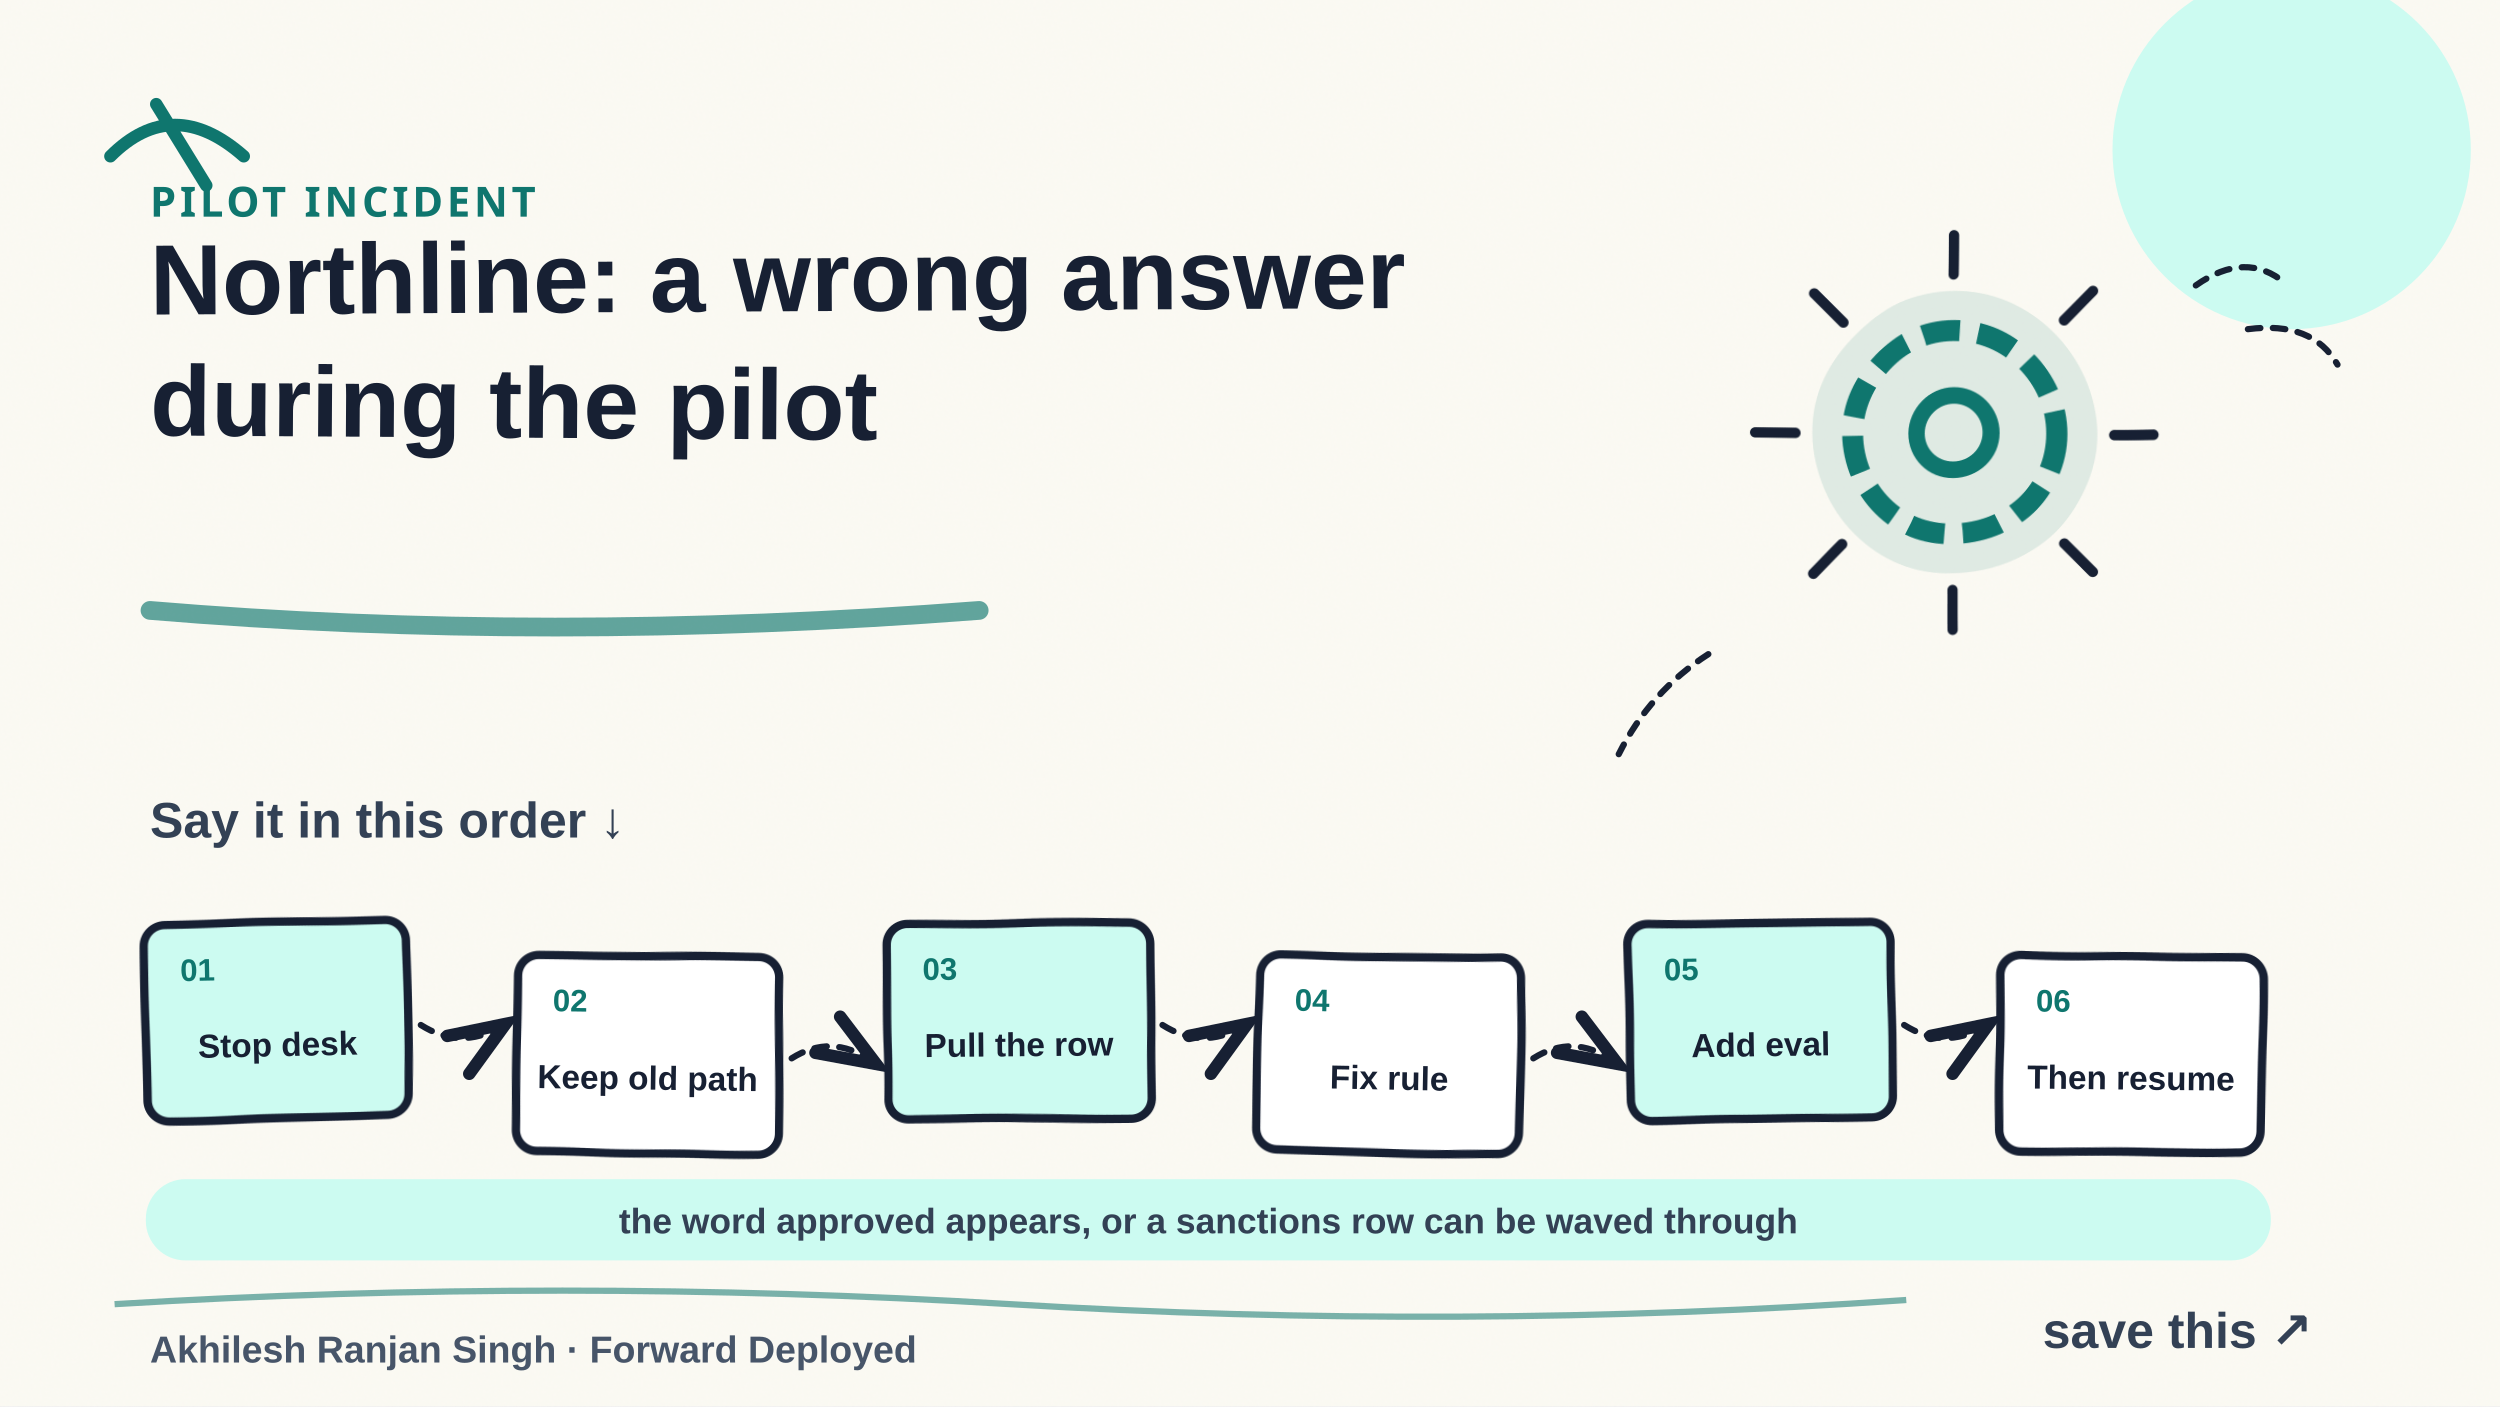
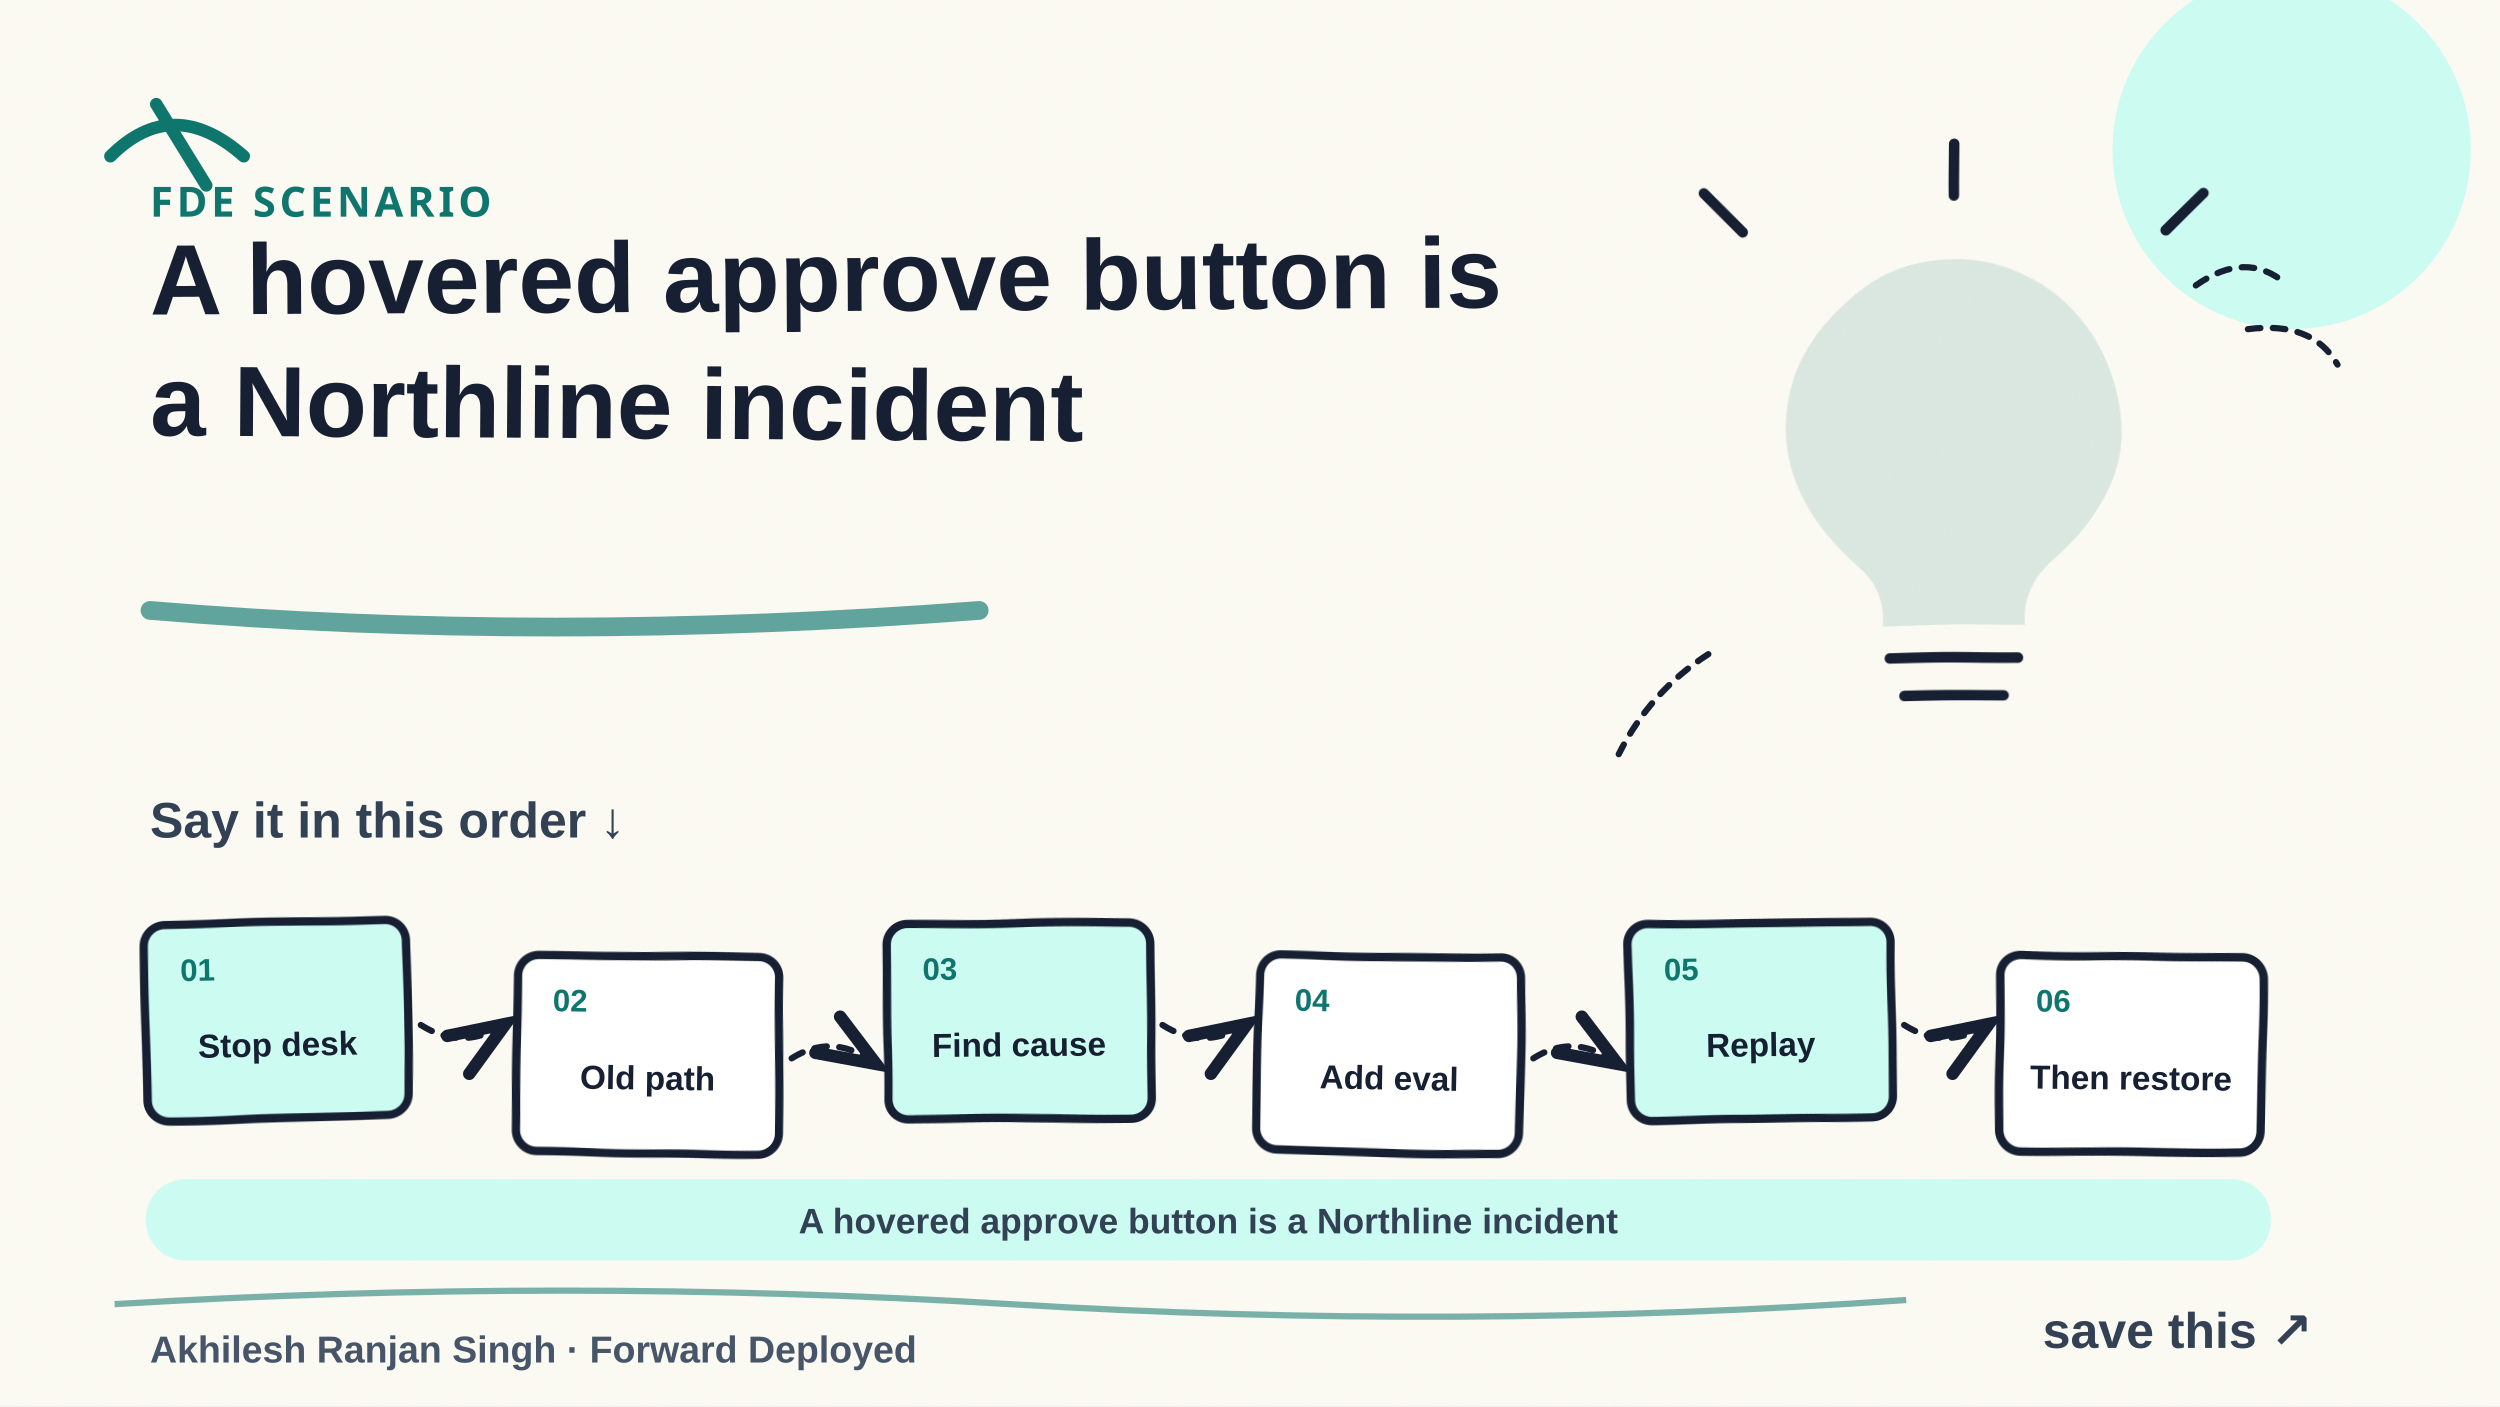
<svg xmlns="http://www.w3.org/2000/svg" width="1200" height="675" viewBox="0 0 1200 675">
  <defs>
    <filter id="paper">
      <feTurbulence type="fractalNoise" baseFrequency=".7" numOctaves="3" seed="8" />
      <feBlend in="SourceGraphic" mode="multiply" />
    </filter>
    <filter id="wobble">
      <feTurbulence type="fractalNoise" baseFrequency=".012" numOctaves="2" seed="4" result="warp" />
      <feDisplacementMap in="SourceGraphic" in2="warp" scale="3" />
    </filter>
    <marker id="arrow" markerWidth="12" markerHeight="12" refX="9" refY="4" orient="auto">
      <path d="M1 1L10 4 1 8" fill="none" stroke="#172033" stroke-width="2" stroke-linecap="round" />
    </marker>
    <style>.ink{fill:none;stroke:#172033;stroke-width:7;stroke-linecap:round;stroke-linejoin:round}.thin{stroke-width:5}.eyebrow{font-family:"Comic Sans MS","Chalkboard SE",sans-serif;font-size:20px;font-weight:700;fill:#0f766e;letter-spacing:1.8px}.title{font-family:"Arial Rounded MT Bold","Trebuchet MS",Arial,sans-serif;font-size:48px;font-weight:900;fill:#172033}.note{font-family:"Comic Sans MS","Chalkboard SE",Arial,sans-serif;font-size:24px;font-weight:700;fill:#334155}.detail{font-family:"Comic Sans MS","Chalkboard SE",Arial,sans-serif;font-size:17px;font-weight:700;fill:#334155}.card{stroke:#172033;stroke-width:4;filter:url(#wobble)}.step{font-family:"Comic Sans MS",Arial,sans-serif;font-size:15px;font-weight:700;fill:#0f766e}.cardText{font-family:"Arial Rounded MT Bold","Trebuchet MS",Arial,sans-serif;font-size:16px;font-weight:800;fill:#172033}.scribble{fill:none;stroke:#172033;stroke-width:3;stroke-linecap:round;stroke-dasharray:6 6}.footer{font-family:"Comic Sans MS","Chalkboard SE",Arial,sans-serif;font-size:18px;font-weight:700;fill:#475569}</style>
  </defs>
  <rect width="1200" height="675" fill="#fffdf6" />
  <g opacity=".03" filter="url(#paper)">
    <rect width="1200" height="675" fill="#64748b" />
  </g>
  <circle cx="1100" cy="72" r="86" fill="#ccfbf1" />
  <path d="M53 75q30-30 64 0m-42-25 24 39" fill="none" stroke="#0f766e" stroke-width="6" stroke-linecap="round" />
-   <text x="72" y="104" class="eyebrow">PILOT INCIDENT</text>
-   <text x="72" y="151" class="title" transform="rotate(-0.3 72 151)">Northline: a wrong answer</text>
-   <text x="72" y="209" class="title" transform="rotate(0.35 72 209)">during the pilot</text>
+   <text x="72" y="104" class="eyebrow">FDE SCENARIO</text>
+   <text x="72" y="151" class="title" transform="rotate(-0.3 72 151)">A hovered approve button is</text>
+   <text x="72" y="209" class="title" transform="rotate(0.35 72 209)">a Northline incident</text>
  <path d="M72 293q190 16 398 0" fill="none" stroke="#0f766e" stroke-width="9" stroke-linecap="round" opacity=".65" />
  <g filter="url(#wobble)">
-     <circle cx="938" cy="208" r="68" fill="#0f766e" opacity=".12" />
-     <circle cx="938" cy="208" r="49" fill="none" stroke="#0f766e" stroke-width="10" stroke-dasharray="18 9" />
-     <circle cx="938" cy="208" r="18" fill="none" stroke="#0f766e" stroke-width="8" />
-     <path d="M938 132v-19m0 190v-19m-76-76h-19m190 0h-19m-130-54-14-14m135 135-14-14m0-107 14-14m-135 135 14-14" class="ink thin" />
+     <path d="M938 128c-44 0-77 36-77 78 0 28 15 47 34 64 8 7 12 17 12 27h62c0-11 5-21 13-29 18-17 32-35 32-62 0-44-34-78-76-78z" fill="#0f766e" opacity=".14" stroke="#0f766e" stroke-width="7" />
+     <path d="M907 316h62m-55 18h48M938 94V69m-102 42-18-18m222 18 18-18" class="ink thin" />
  </g>
  <path d="M1054 137q24-17 43-1m-18 22q31-4 43 17M820 314q-28 18-43 48" class="scribble" />
  <text x="72" y="402" class="note">Say it in this order ↓</text>
  <g transform="rotate(-1.2 133 490)">
    <rect x="70" y="443" width="126" height="94" rx="10" fill="#ccfbf1" class="card" />
    <text x="87" y="470" class="step">01</text>
    <text x="133" y="507" class="cardText" text-anchor="middle">Stop desk</text>
  </g>
  <path d="M202 492q19 12 38 1" class="scribble" marker-end="url(#arrow)" />
  <g transform="rotate(0.8 311 506)">
    <rect x="248" y="459" width="126" height="94" rx="10" fill="#fff" class="card" />
    <text x="265" y="486" class="step">02</text>
-     <text x="311" y="523" class="cardText" text-anchor="middle">Keep old path</text>
+     <text x="311" y="523" class="cardText" text-anchor="middle">Old path</text>
  </g>
  <path d="M380 508q19 -12 38 1" class="scribble" marker-end="url(#arrow)" />
  <g transform="rotate(-0.5 489 490)">
    <rect x="426" y="443" width="126" height="94" rx="10" fill="#ccfbf1" class="card" />
    <text x="443" y="470" class="step">03</text>
-     <text x="489" y="507" class="cardText" text-anchor="middle">Pull the row</text>
+     <text x="489" y="507" class="cardText" text-anchor="middle">Find cause</text>
  </g>
  <path d="M558 492q19 12 38 1" class="scribble" marker-end="url(#arrow)" />
  <g transform="rotate(1.1 667 506)">
    <rect x="604" y="459" width="126" height="94" rx="10" fill="#fff" class="card" />
    <text x="621" y="486" class="step">04</text>
-     <text x="667" y="523" class="cardText" text-anchor="middle">Fix rule</text>
+     <text x="667" y="523" class="cardText" text-anchor="middle">Add eval</text>
  </g>
  <path d="M736 508q19 -12 38 1" class="scribble" marker-end="url(#arrow)" />
  <g transform="rotate(-0.8 845 490)">
    <rect x="782" y="443" width="126" height="94" rx="10" fill="#ccfbf1" class="card" />
    <text x="799" y="470" class="step">05</text>
-     <text x="845" y="507" class="cardText" text-anchor="middle">Add eval</text>
+     <text x="845" y="507" class="cardText" text-anchor="middle">Replay</text>
  </g>
  <path d="M914 492q19 12 38 1" class="scribble" marker-end="url(#arrow)" />
  <g transform="rotate(0.6 1023 506)">
    <rect x="960" y="459" width="126" height="94" rx="10" fill="#fff" class="card" />
    <text x="977" y="486" class="step">06</text>
-     <text x="1023" y="523" class="cardText" text-anchor="middle">Then resume</text>
+     <text x="1023" y="523" class="cardText" text-anchor="middle">Then restore</text>
  </g>
  <rect x="70" y="566" width="1020" height="39" rx="19" fill="#ccfbf1" />
-   <text x="580" y="592" class="detail" text-anchor="middle">the word approved appears, or a sanctions row can be waved through</text>
+   <text x="580" y="592" class="detail" text-anchor="middle">A hovered approve button is a Northline incident</text>
  <path d="M55 626q215-13 430 0t430-2" fill="none" stroke="#0f766e" stroke-width="3" opacity=".55" />
  <text x="72" y="654" class="footer">Akhilesh Ranjan Singh  ·  Forward Deployed</text>
  <text x="1110" y="647" class="note" text-anchor="end">save this ↗</text>
</svg>
